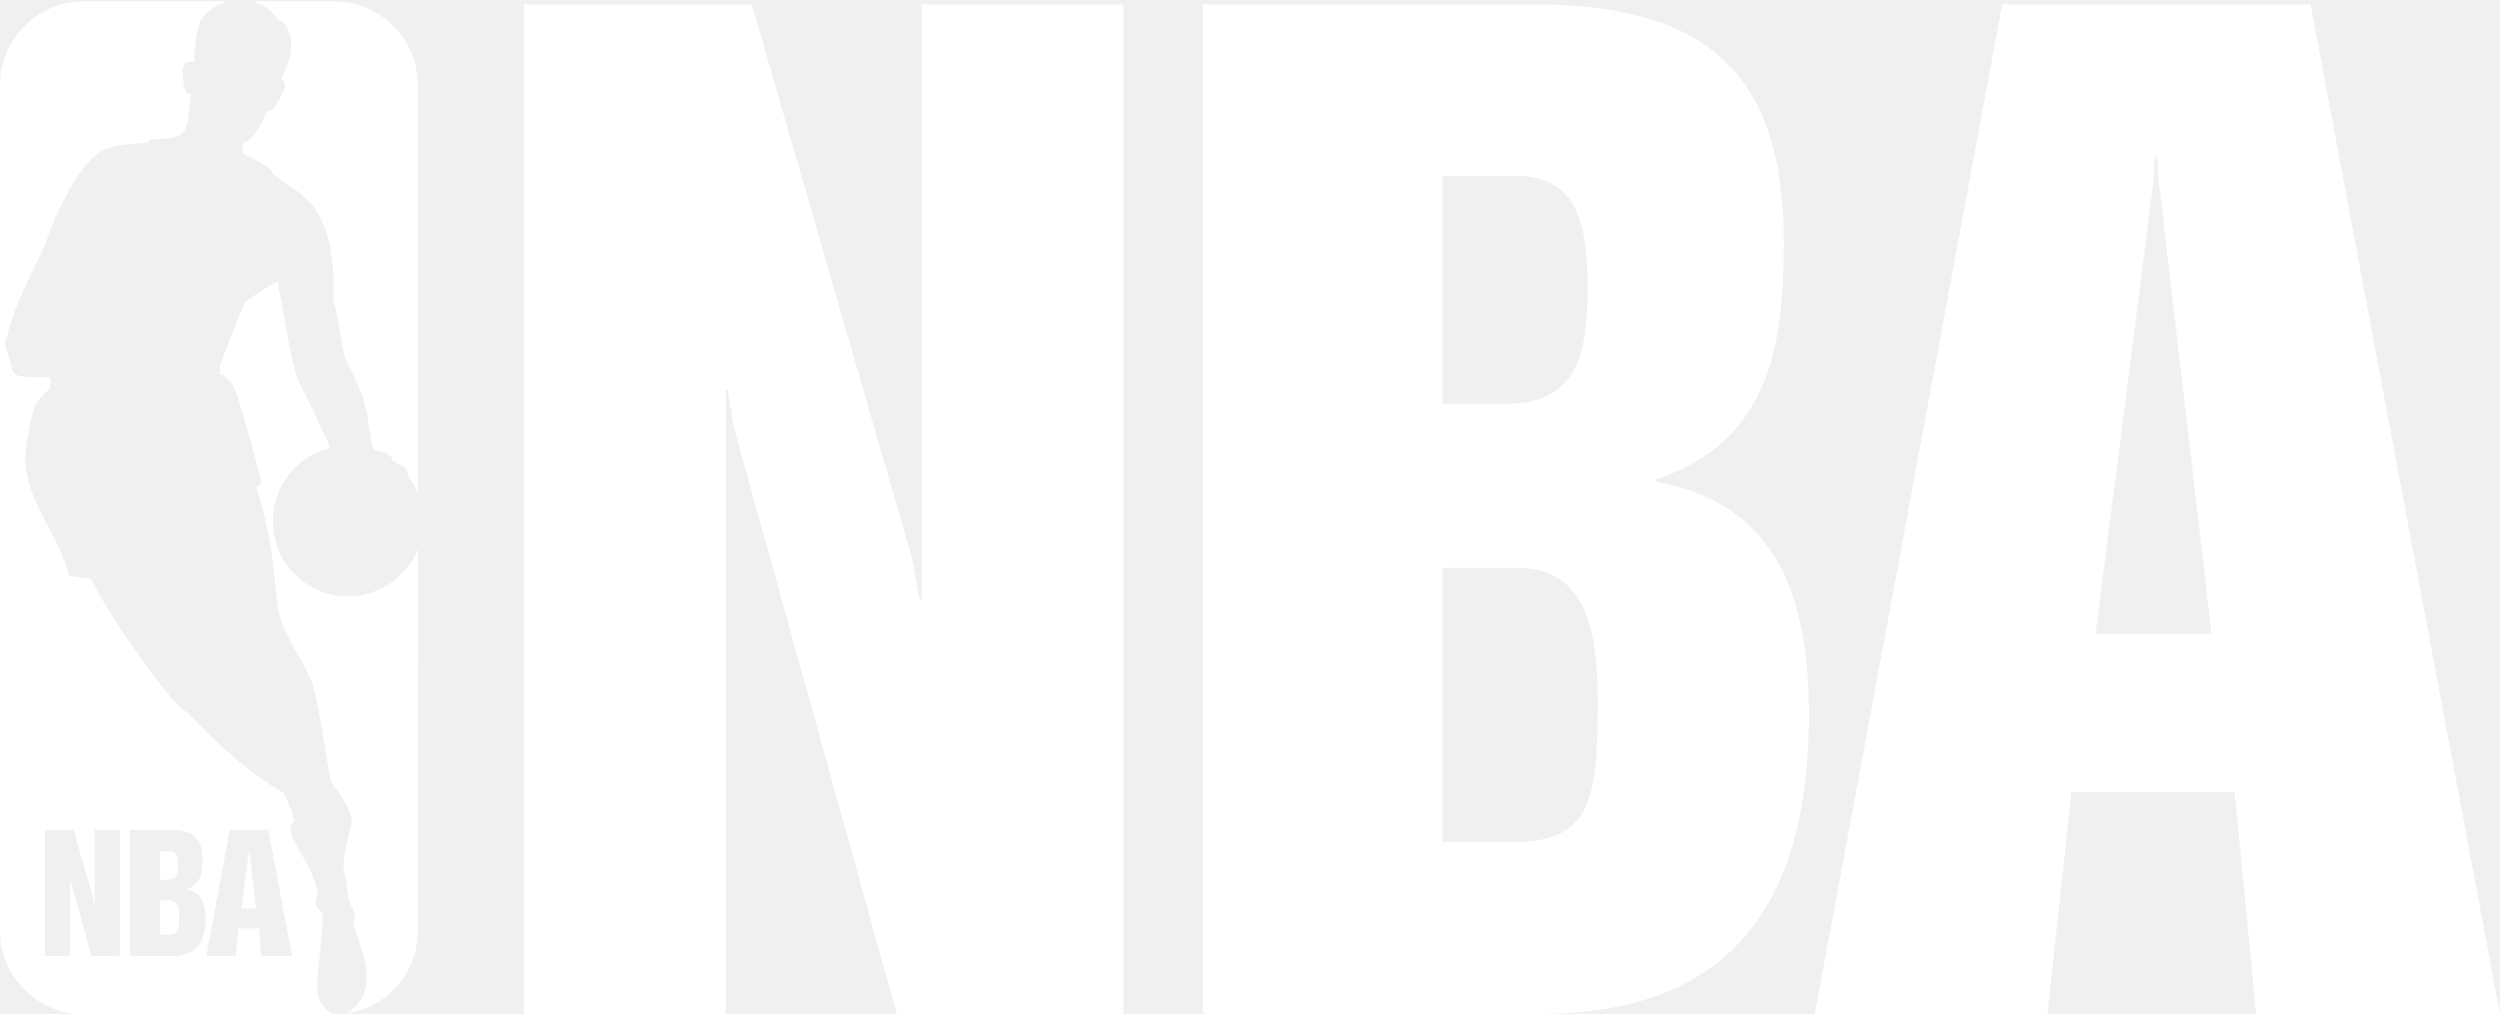
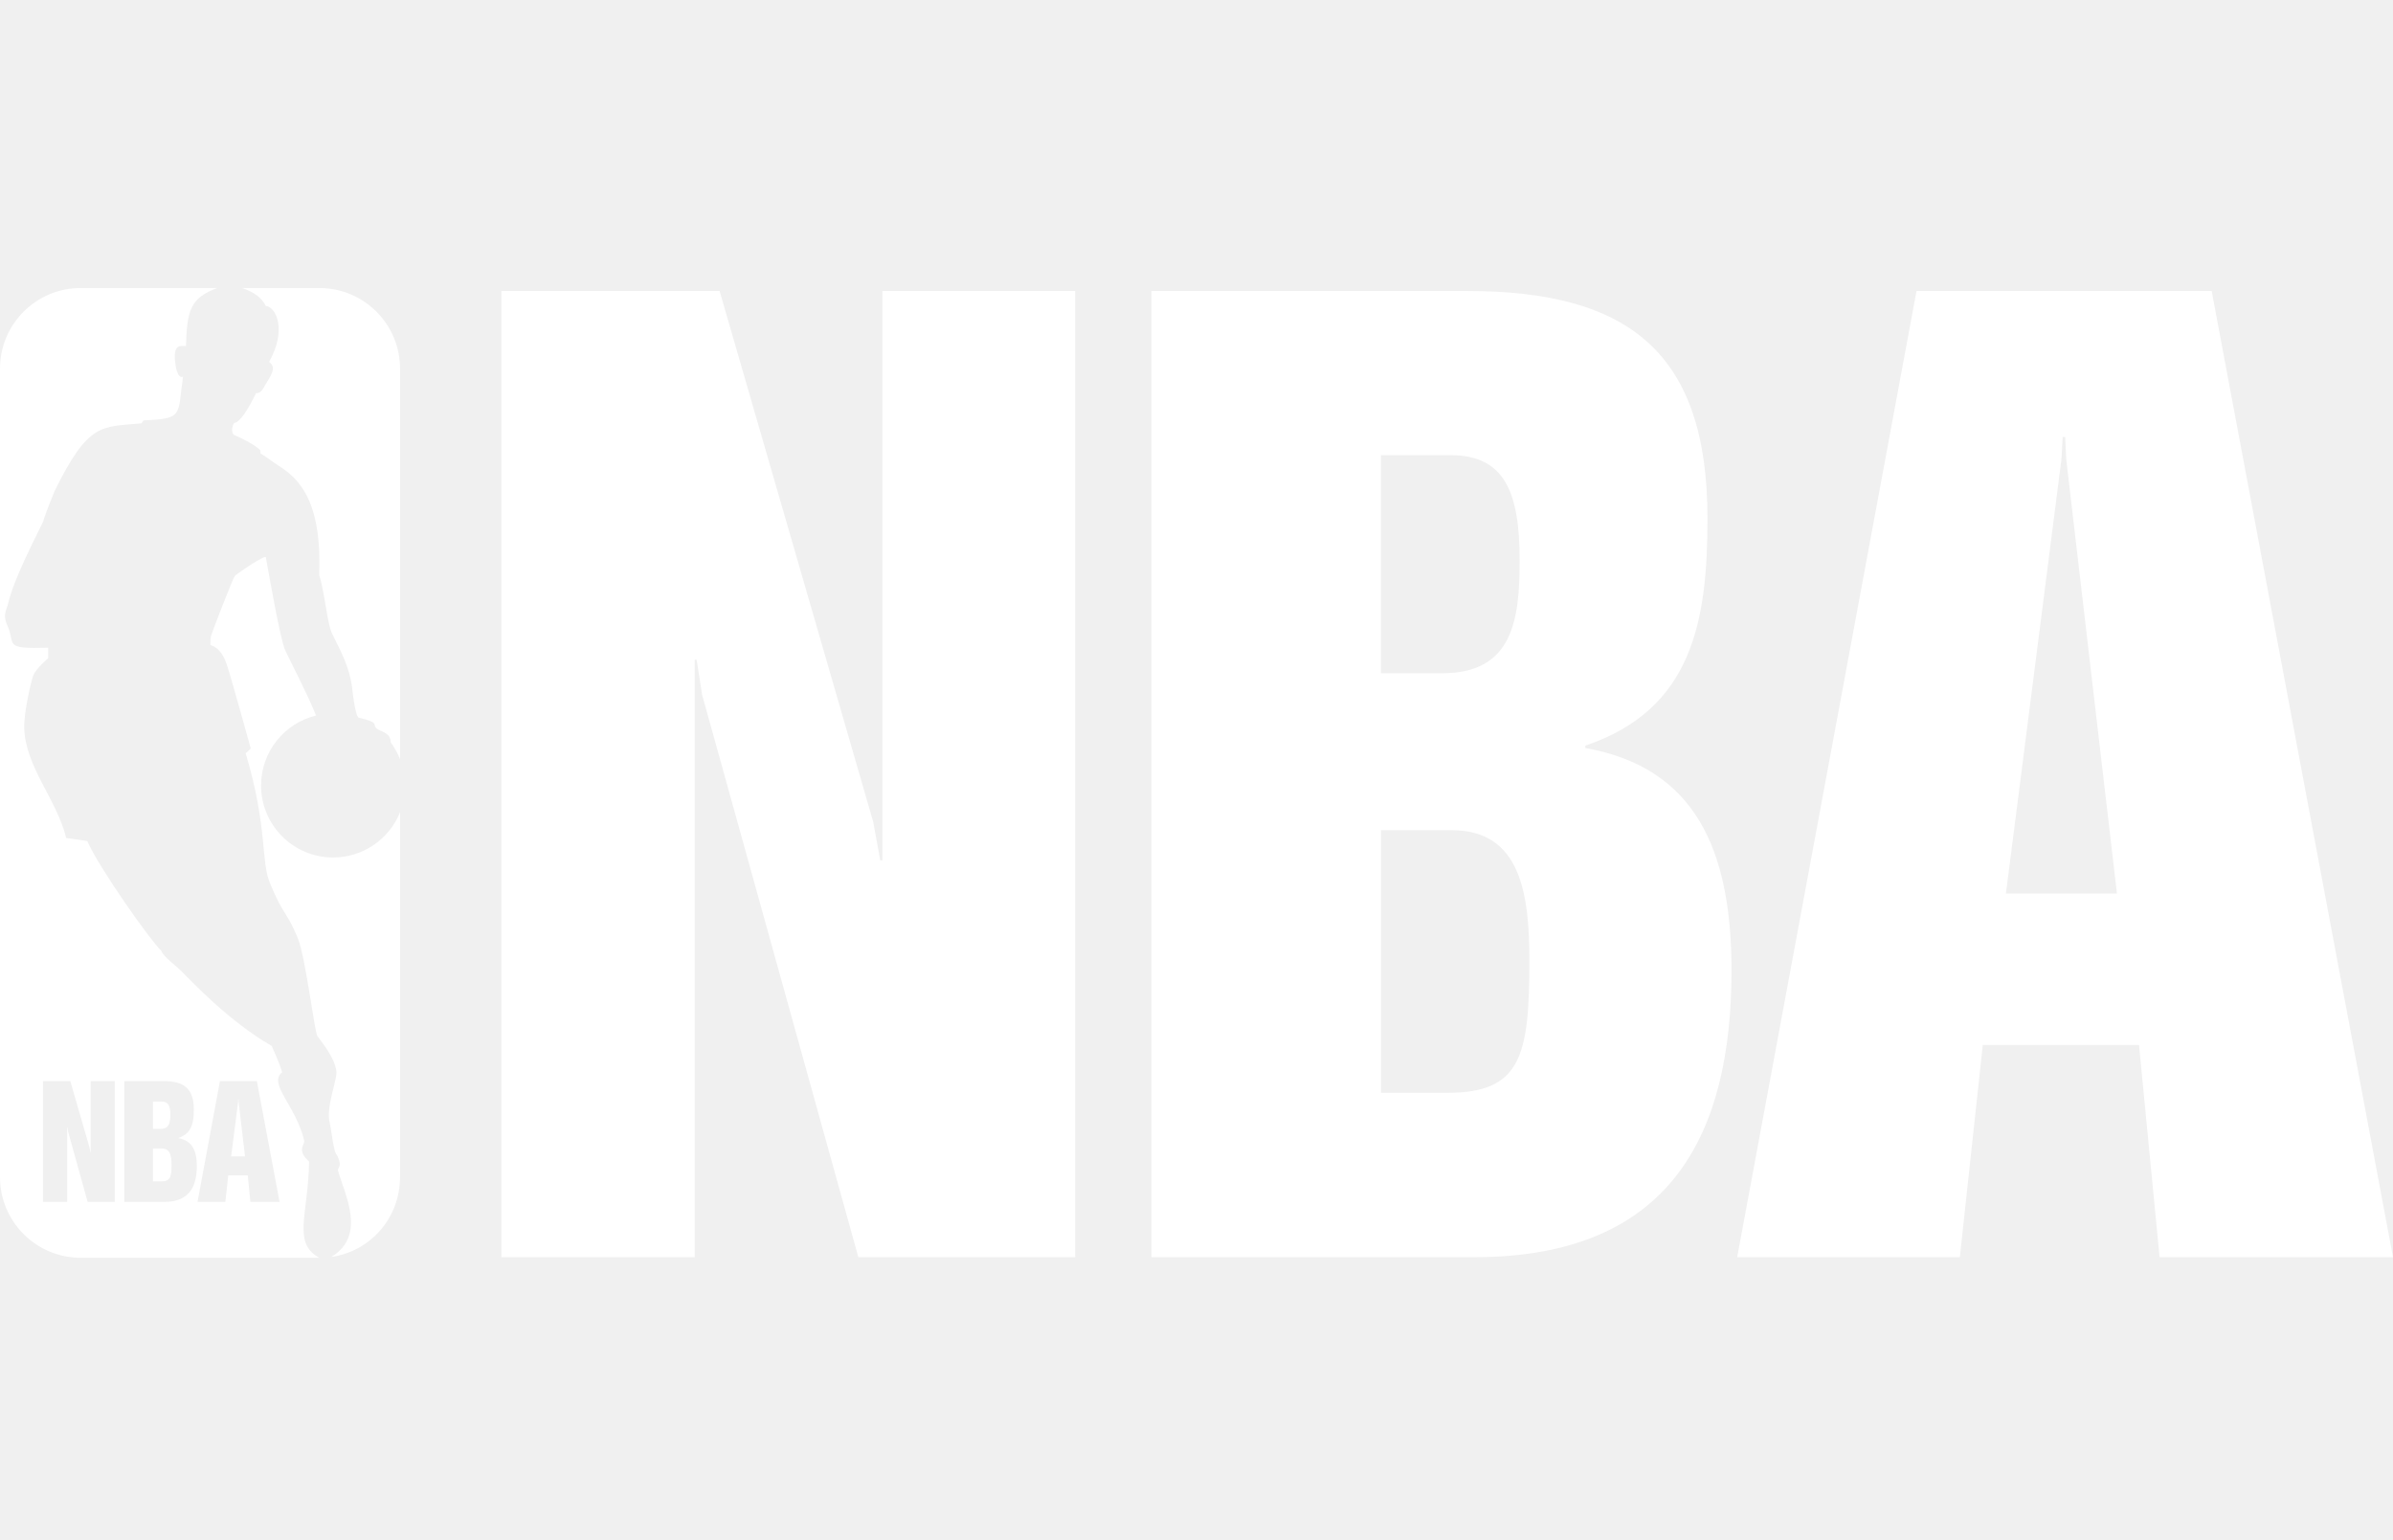
- <svg xmlns="http://www.w3.org/2000/svg" version="1.1" id="Layer_1" x="0px" y="0px" width="139.9px" height="56.735px" viewBox="0 0 139.9 56.735" enable-background="new 0 0 139.9 56.735" xml:space="preserve">
-   <path fill="#FFFFFF" d="M18.07,51.14c-0.752-0.673-0.247-0.954-0.285-1.223c-0.489-2.064-2.135-3.318-1.288-3.996  c-0.205-0.677-0.611-1.512-0.611-1.535c-2.557-1.474-4.743-3.855-5.112-4.2c-0.442-0.489-1.204-0.981-1.351-1.374  C8.809,38.246,5.785,33.971,5.1,32.4l-1.23-0.173c-0.552-2.269-2.405-4.175-2.454-6.459c-0.021-0.864,0.392-2.702,0.539-3.073  c0.147-0.366,0.861-0.98,0.861-0.98v-0.616c-2.668,0.08-1.896-0.193-2.359-1.229c-0.322-0.719-0.095-0.875,0.022-1.375  c0.352-1.461,1.549-3.736,2.04-4.765c0.148-0.518,0.664-1.77,0.664-1.77c1.991-4.053,2.729-3.758,5.085-3.979l0.124-0.172  c2.365-0.1,1.979-0.286,2.308-2.554c-0.344,0.146-0.441-0.713-0.441-0.713c-0.191-1.303,0.356-1.057,0.613-1.081  c0.061-2.128,0.271-2.801,1.82-3.391H4.718C2.111,0.07,0,2.181,0,4.787v47.265c0,2.604,2.111,4.717,4.718,4.717h13.955  C17.073,55.91,18.021,54.262,18.07,51.14 M6.708,53.501H5.123l-1.142-4.113L3.94,49.132H3.927v4.369H2.514v-7.064h1.596l1.122,3.88  L5.283,50.6H5.3v-4.163h1.408V53.501z M9.624,53.501H7.266v-7.064h2.307c1.185,0,1.758,0.45,1.758,1.662  c0,0.742-0.104,1.396-0.892,1.661v0.017c0.797,0.143,1.068,0.735,1.068,1.627C11.507,52.59,11.073,53.501,9.624,53.501   M14.637,53.501l-0.152-1.553h-1.141l-0.168,1.553h-1.628l1.311-7.064h2.158l1.326,7.064H14.637z" />
-   <polygon fill="#FFFFFF" points="14.324,50.841 13.513,50.841 13.919,47.668 13.927,47.504 13.945,47.504 13.953,47.668 " />
-   <path fill="#FFFFFF" d="M10.028,51.333c0,0.699-0.063,0.966-0.601,0.966H8.943v-1.92h0.519  C9.966,50.379,10.028,50.848,10.028,51.333" />
-   <path fill="#FFFFFF" d="M9.958,48.408c0,0.442-0.054,0.823-0.568,0.823H8.943v-1.594h0.51C9.853,47.637,9.958,47.913,9.958,48.408" />
-   <path fill="#FFFFFF" d="M23.388,4.788v22.833c-0.135-0.345-0.311-0.669-0.547-0.985c0.002-0.629-0.682-0.622-0.866-0.857  c-0.17-0.209,0.173-0.321-1.007-0.588c-0.222-0.122-0.394-1.856-0.394-1.856c-0.172-1.105-0.563-1.866-1.153-3.046  c-0.301-0.6-0.441-2.481-0.763-3.439c0.178-4.389-1.225-5.662-2.355-6.381c-0.429-0.276-0.652-0.474-1.073-0.729l-0.02-0.195  c-0.33-0.319-0.997-0.654-1.55-0.899c-0.161-0.172-0.079-0.548,0.031-0.683c0.367-0.05,0.857-0.883,1.279-1.747  c0.309,0.021,0.421-0.298,0.53-0.467c0.335-0.556,0.699-1.035,0.232-1.356c1.071-1.925,0.383-3.229-0.193-3.277  c-0.248-0.479-0.651-0.786-1.375-1.045h4.508C21.276,0.07,23.388,2.182,23.388,4.788" />
-   <path fill="#FFFFFF" d="M23.391,30.712l-0.005,21.339c0,2.373-1.706,4.314-3.967,4.663h-0.043c2.064-1.255,0.783-3.629,0.388-5.031  c-0.021-0.077,0.04-0.182,0.074-0.246c0.104-0.192-0.117-0.638-0.117-0.638c-0.245-0.22-0.313-1.383-0.446-1.916  c-0.223-0.885,0.393-2.405,0.393-2.923c0-0.516-0.393-1.229-1.105-2.139c-0.173-0.196-0.692-4.627-1.155-5.746  c-0.639-1.549-0.834-1.302-1.598-3.146c-0.59-1.303-0.122-3.219-1.45-7.666c0.008,0.023,0.299-0.27,0.299-0.27  s-1.058-3.857-1.402-4.914c-0.345-1.056-0.959-1.13-0.959-1.13s0.005-0.429,0.036-0.54c0.05-0.172,1.28-3.387,1.39-3.489  c0.006-0.072,1.784-1.284,1.818-1.105c0.146,0.788,0.835,4.791,1.128,5.429c0.295,0.64,1.327,2.605,1.806,3.82  c-1.844,0.447-3.213,2.11-3.213,4.09c0,2.326,1.883,4.21,4.21,4.21C21.245,33.366,22.77,32.267,23.391,30.712" />
-   <polygon fill="#FFFFFF" points="62.858,0.243 62.858,56.735 50.181,56.735 41.045,23.844 40.726,21.8 40.615,21.8 40.615,56.735   29.313,56.735 29.313,0.243 42.069,0.243 51.05,31.282 51.461,33.533 51.586,33.533 51.586,0.243 " />
-   <path fill="#FFFFFF" d="M92.682,26.965v-0.141c6.302-2.122,7.141-7.347,7.141-13.284c0-9.698-4.594-13.297-14.061-13.297H67.317  v56.492h18.865c11.587,0,15.045-7.285,15.045-16.769C101.228,32.837,99.054,28.097,92.682,26.965 M80.733,9.843h4.073  c3.189,0,4.036,2.211,4.036,6.169c0,3.525-0.428,6.581-4.533,6.581h-3.576V9.843z M84.6,47.125h-3.866V31.77h4.146  c4.038,0,4.531,3.762,4.531,7.628C89.41,44.997,88.917,47.125,84.6,47.125" />
-   <path fill="#FFFFFF" d="M129.299,0.243h-17.255l-10.485,56.492h13.018l1.341-12.408h9.134l1.202,12.408H139.9L129.299,0.243z   M117.271,35.471l3.244-25.38l0.074-1.315h0.143l0.066,1.315l2.963,25.38H117.271z" />
+ <svg xmlns="http://www.w3.org/2000/svg" version="1.1" id="Layer_1" x="0px" y="0px" width="139.9px" height="90px" viewBox="0 0 139.9 90" enable-background="new 0 0 139.9 90" xml:space="preserve">
+   <path fill="#FFFFFF" d="M18.07,67.91c-0.752-0.673-0.247-0.954-0.285-1.223c-0.489-2.064-2.135-3.318-1.288-3.996  c-0.205-0.677-0.611-1.512-0.611-1.535c-2.557-1.474-4.743-3.855-5.112-4.2c-0.442-0.489-1.204-0.981-1.351-1.374  C8.809,55.016,5.785,50.741,5.1,49.17l-1.23-0.173c-0.552-2.269-2.405-4.175-2.454-6.459c-0.021-0.864,0.392-2.702,0.539-3.073  c0.147-0.366,0.861-0.98,0.861-0.98v-0.616c-2.668,0.08-1.896-0.193-2.359-1.229c-0.322-0.719-0.095-0.875,0.022-1.375  c0.352-1.461,1.549-3.736,2.04-4.765c0.148-0.518,0.664-1.77,0.664-1.77c1.991-4.053,2.729-3.758,5.085-3.979l0.124-0.172  c2.365-0.1,1.979-0.286,2.308-2.554c-0.344,0.146-0.441-0.713-0.441-0.713c-0.191-1.303,0.356-1.057,0.613-1.081  c0.061-2.128,0.271-2.801,1.82-3.391H4.718C2.111,16.84,0,18.951,0,21.557v47.265c0,2.604,2.111,4.717,4.718,4.717h13.955  C17.073,72.68,18.021,71.032,18.07,67.91 M6.708,70.271H5.123l-1.142-4.113L3.94,65.902H3.927v4.369H2.514v-7.064h1.596l1.122,3.88  l0.052,0.283H5.3v-4.163h1.408V70.271z M9.624,70.271H7.266v-7.064h2.307c1.185,0,1.758,0.45,1.758,1.662  c0,0.742-0.104,1.396-0.892,1.661v0.017c0.797,0.143,1.068,0.735,1.068,1.627C11.507,69.36,11.073,70.271,9.624,70.271   M14.637,70.271l-0.152-1.553h-1.141l-0.168,1.553h-1.628l1.311-7.064h2.158l1.326,7.064H14.637z" />
+   <polygon fill="#FFFFFF" points="14.324,67.611 13.513,67.611 13.919,64.438 13.927,64.274 13.945,64.274 13.953,64.438 " />
+   <path fill="#FFFFFF" d="M10.028,68.104c0,0.699-0.063,0.966-0.601,0.966H8.943v-1.92h0.519  C9.966,67.149,10.028,67.618,10.028,68.104" />
+   <path fill="#FFFFFF" d="M9.958,65.178c0,0.442-0.054,0.823-0.568,0.823H8.943v-1.594h0.51C9.853,64.407,9.958,64.683,9.958,65.178" />
+   <path fill="#FFFFFF" d="M23.388,21.558v22.833c-0.135-0.345-0.311-0.669-0.547-0.985c0.002-0.629-0.682-0.622-0.866-0.857  c-0.17-0.209,0.173-0.321-1.007-0.588c-0.222-0.122-0.394-1.856-0.394-1.856c-0.172-1.105-0.563-1.866-1.153-3.046  c-0.301-0.6-0.441-2.481-0.763-3.439c0.178-4.389-1.225-5.662-2.355-6.381c-0.429-0.276-0.652-0.474-1.073-0.729l-0.02-0.195  c-0.33-0.319-0.997-0.654-1.55-0.899c-0.161-0.172-0.079-0.548,0.031-0.683c0.367-0.05,0.857-0.883,1.279-1.747  c0.309,0.021,0.421-0.298,0.53-0.467c0.335-0.556,0.699-1.035,0.232-1.356c1.071-1.925,0.383-3.229-0.193-3.277  c-0.248-0.479-0.651-0.786-1.375-1.045h4.508C21.276,16.84,23.388,18.952,23.388,21.558" />
+   <path fill="#FFFFFF" d="M23.391,47.482l-0.005,21.339c0,2.373-1.706,4.314-3.967,4.663h-0.043c2.064-1.255,0.783-3.629,0.388-5.031  c-0.021-0.077,0.04-0.182,0.074-0.246c0.104-0.192-0.117-0.638-0.117-0.638c-0.245-0.22-0.313-1.383-0.446-1.916  c-0.223-0.885,0.393-2.405,0.393-2.923c0-0.516-0.393-1.229-1.105-2.139c-0.173-0.196-0.692-4.627-1.155-5.746  c-0.639-1.549-0.834-1.302-1.598-3.146c-0.59-1.303-0.122-3.219-1.45-7.666c0.008,0.023,0.299-0.27,0.299-0.27  s-1.058-3.857-1.402-4.914c-0.345-1.056-0.959-1.13-0.959-1.13s0.005-0.429,0.036-0.54c0.05-0.172,1.28-3.387,1.39-3.489  c0.006-0.072,1.784-1.284,1.818-1.105c0.146,0.788,0.835,4.791,1.128,5.429c0.295,0.64,1.327,2.605,1.806,3.82  c-1.844,0.447-3.213,2.11-3.213,4.09c0,2.326,1.883,4.21,4.21,4.21C21.245,50.136,22.77,49.037,23.391,47.482" />
+   <polygon fill="#FFFFFF" points="62.858,17.013 62.858,73.505 50.181,73.505 41.045,40.614 40.726,38.57 40.615,38.57 40.615,73.505   29.313,73.505 29.313,17.013 42.069,17.013 51.05,48.052 51.461,50.303 51.586,50.303 51.586,17.013 " />
+   <path fill="#FFFFFF" d="M92.682,43.735v-0.141c6.302-2.122,7.141-7.347,7.141-13.284c0-9.698-4.594-13.297-14.061-13.297H67.317  v56.492h18.865c11.587,0,15.045-7.285,15.045-16.769C101.228,49.607,99.054,44.867,92.682,43.735 M80.733,26.613h4.073  c3.189,0,4.036,2.211,4.036,6.169c0,3.525-0.428,6.581-4.533,6.581h-3.576V26.613z M84.6,63.895h-3.866V48.54h4.146  c4.038,0,4.531,3.762,4.531,7.628C89.41,61.767,88.917,63.895,84.6,63.895" />
+   <path fill="#FFFFFF" d="M129.299,17.013h-17.255l-10.485,56.492h13.018l1.341-12.408h9.134l1.202,12.408H139.9L129.299,17.013z   M117.271,52.241l3.244-25.38l0.074-1.315h0.143l0.066,1.315l2.963,25.38H117.271z" />
</svg>
